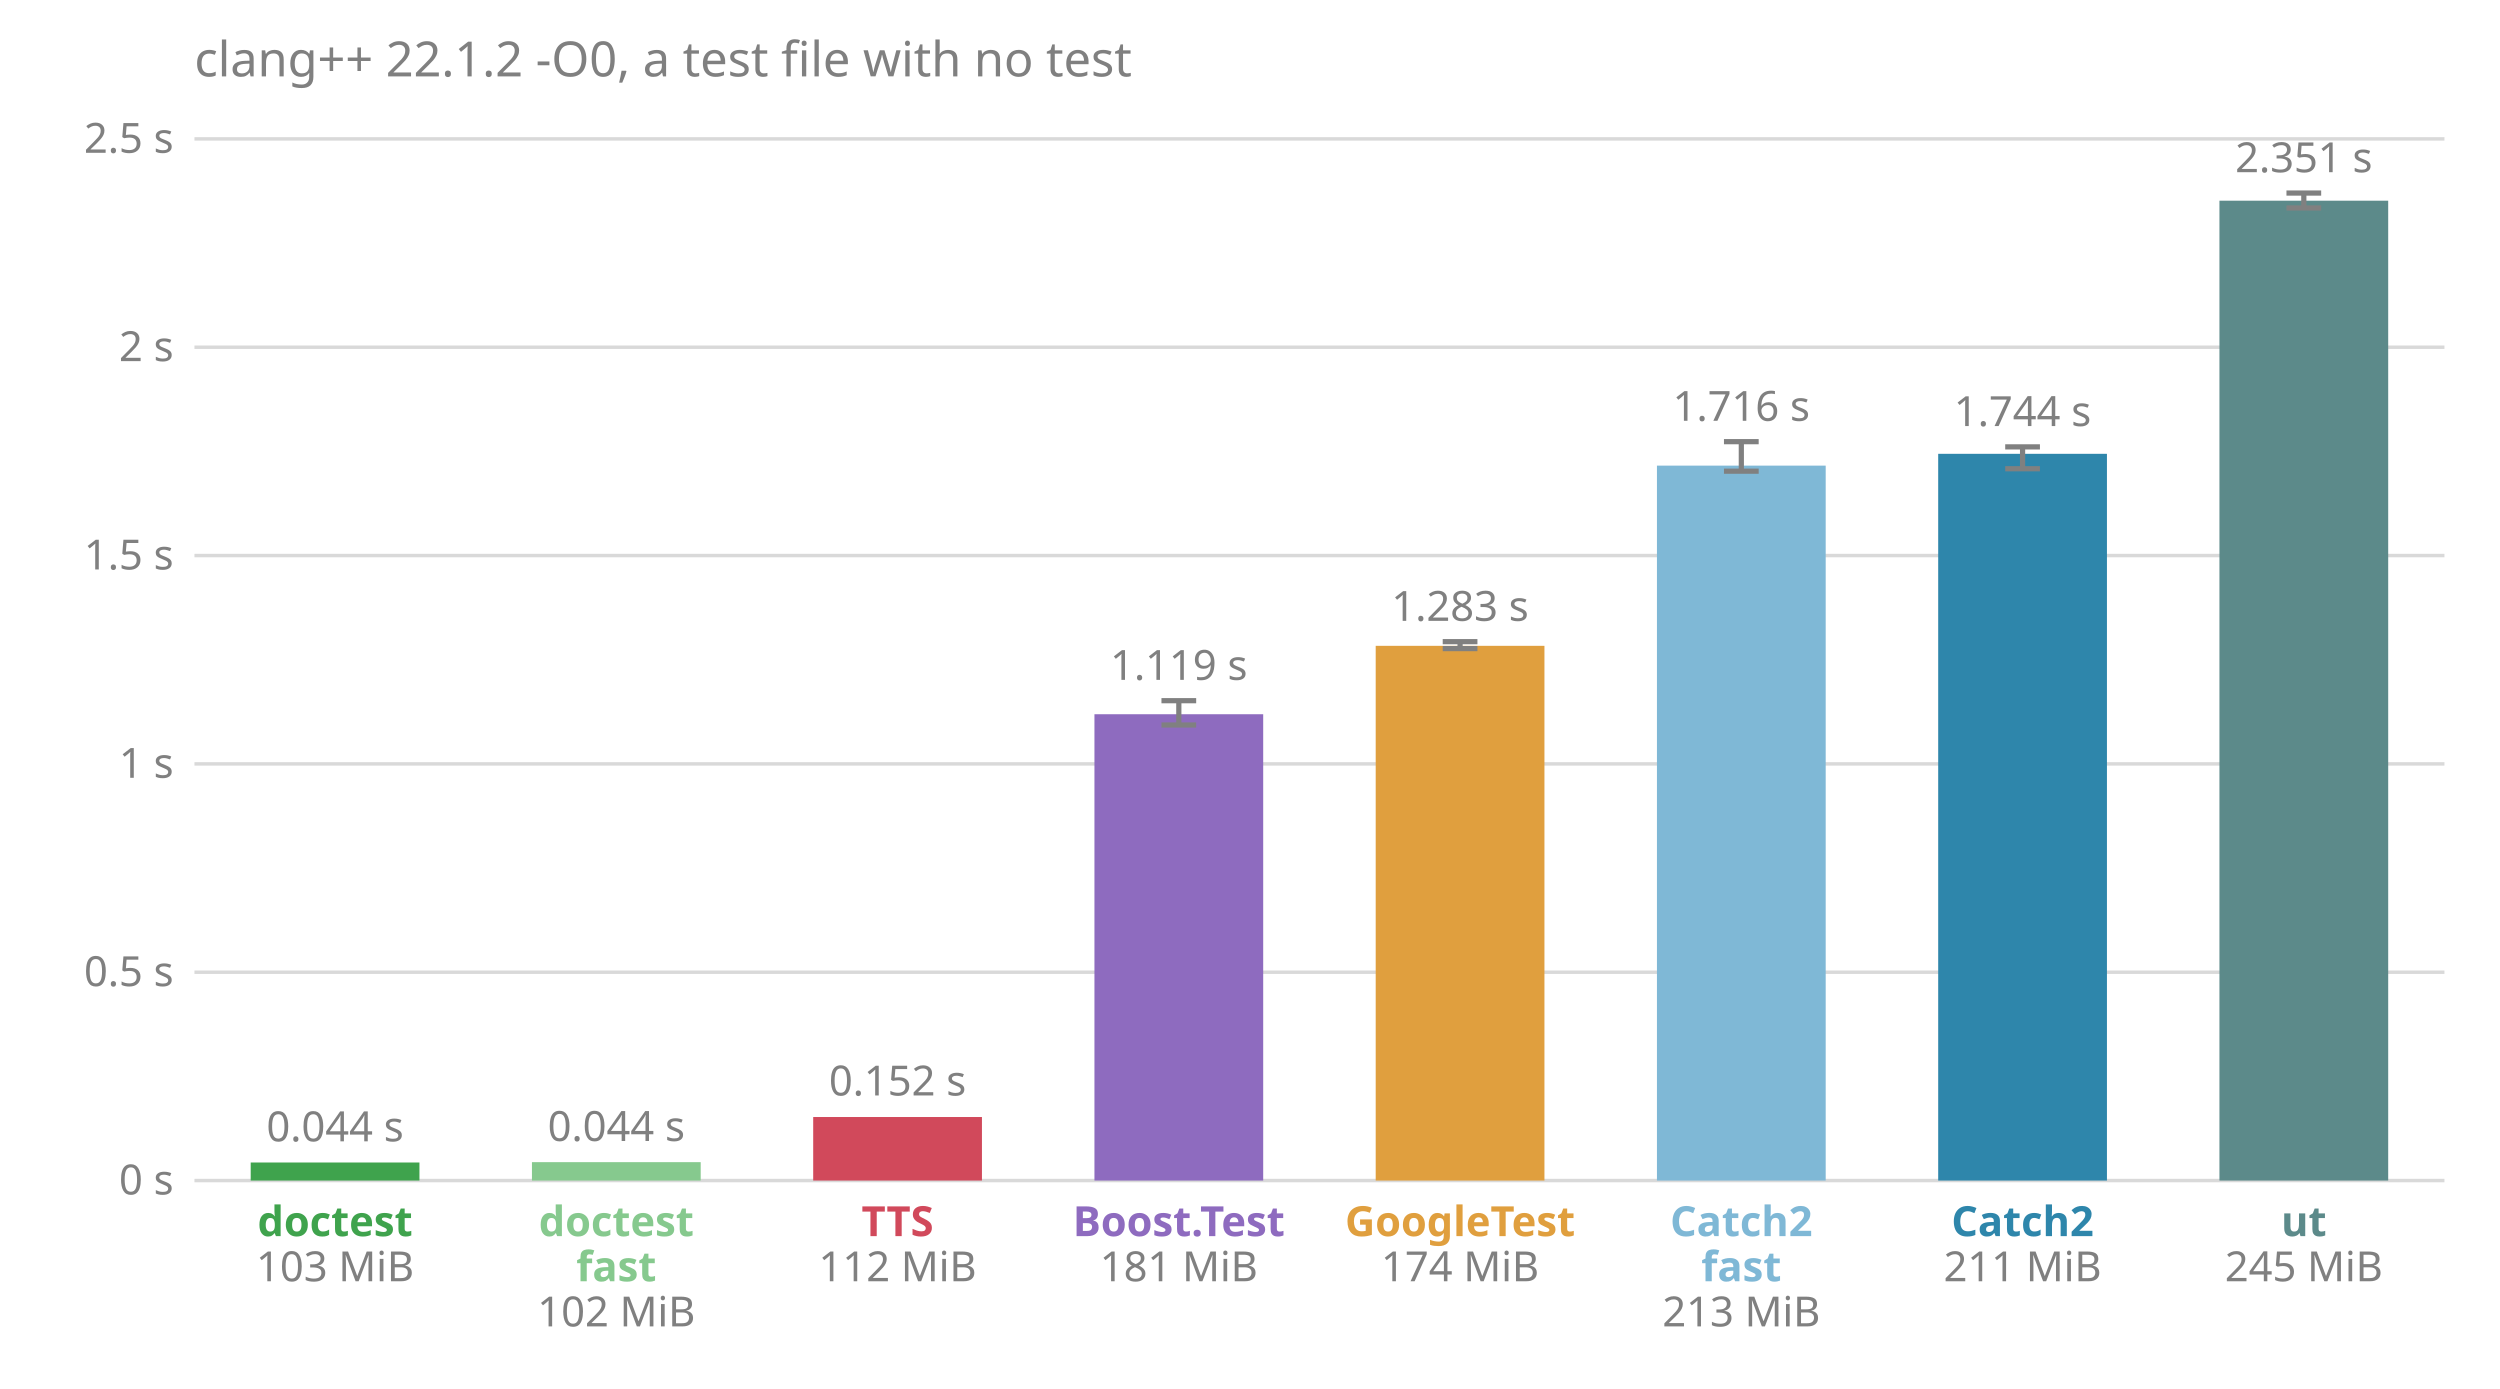
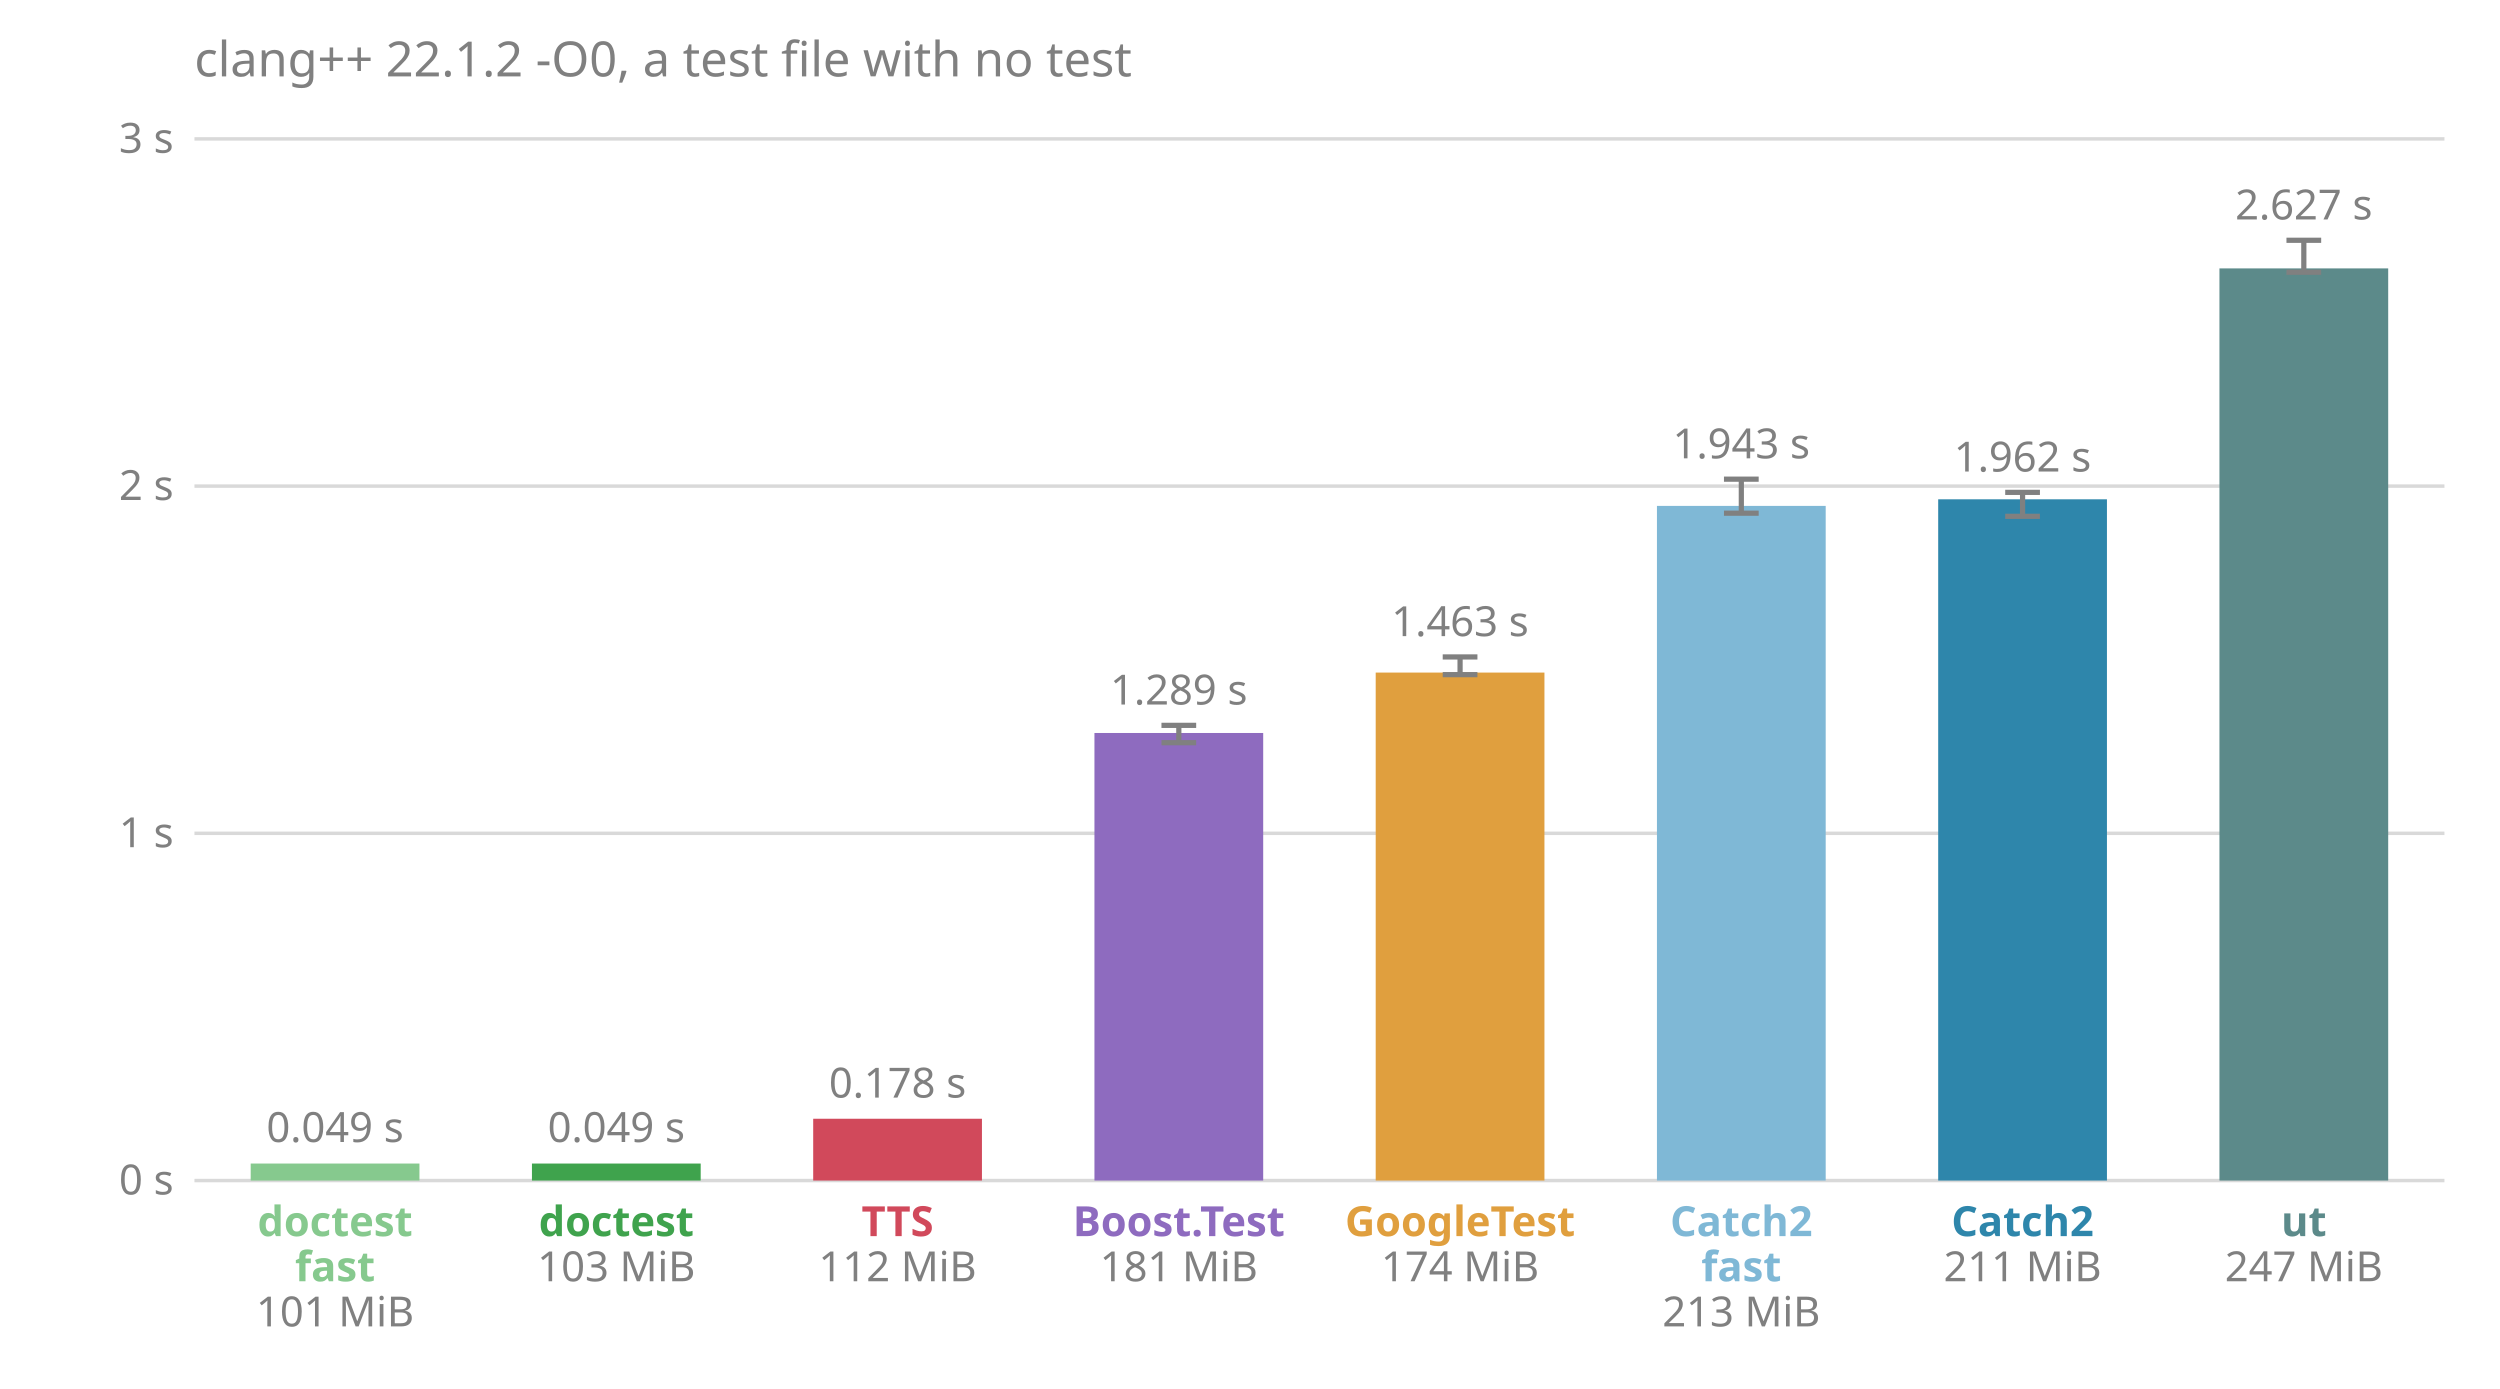
<svg xmlns="http://www.w3.org/2000/svg" viewBox="0 0 720 400" font-family="sans-serif" font-size="12">
  <text x="56.0" y="22.0" fill="#808080" font-size="14">clang++ 22.1.2 -O0, a test file with no test</text>
  <line x1="56.0" x2="704.0" y1="340.0" y2="340.0" stroke="#808080" stroke-opacity="0.3" />
  <text x="50.0" y="344.0" fill="#808080" text-anchor="end">0 s</text>
-   <line x1="56.0" x2="704.0" y1="280.0" y2="280.0" stroke="#808080" stroke-opacity="0.3" />
-   <text x="50.0" y="284.0" fill="#808080" text-anchor="end">0.5 s</text>
-   <line x1="56.0" x2="704.0" y1="220.0" y2="220.0" stroke="#808080" stroke-opacity="0.3" />
-   <text x="50.0" y="224.0" fill="#808080" text-anchor="end">1 s</text>
-   <line x1="56.0" x2="704.0" y1="160.0" y2="160.0" stroke="#808080" stroke-opacity="0.3" />
-   <text x="50.0" y="164.0" fill="#808080" text-anchor="end">1.5 s</text>
-   <line x1="56.0" x2="704.0" y1="100.0" y2="100.0" stroke="#808080" stroke-opacity="0.3" />
-   <text x="50.0" y="104.0" fill="#808080" text-anchor="end">2 s</text>
+   <line x1="56.0" x2="704.0" y1="240.0" y2="240.0" stroke="#808080" stroke-opacity="0.3" />
+   <text x="50.0" y="244.0" fill="#808080" text-anchor="end">1 s</text>
+   <line x1="56.0" x2="704.0" y1="140.0" y2="140.0" stroke="#808080" stroke-opacity="0.3" />
+   <text x="50.0" y="144.0" fill="#808080" text-anchor="end">2 s</text>
  <line x1="56.0" x2="704.0" y1="40.0" y2="40.0" stroke="#808080" stroke-opacity="0.3" />
-   <text x="50.0" y="44.0" fill="#808080" text-anchor="end">2.5 s</text>
-   <rect x="72.2" y="334.8" width="48.6" height="5.2" fill="#3fa34d" />
-   <text x="96.5" y="328.7" fill="#808080" text-anchor="middle">0.044 s</text>
-   <text x="96.5" y="356.0" fill="#3fa34d" font-weight="bold" text-anchor="middle">doctest</text>
-   <text x="96.5" y="369.0" fill="#808080" text-anchor="middle">103 MiB</text>
-   <rect x="153.2" y="334.7" width="48.6" height="5.3" fill="#86c98e" />
-   <text x="177.5" y="328.6" fill="#808080" text-anchor="middle">0.044 s</text>
-   <text x="177.5" y="356.0" fill="#86c98e" font-weight="bold" text-anchor="middle">doctest</text>
-   <text x="177.5" y="369.0" fill="#86c98e" font-weight="bold" text-anchor="middle">fast</text>
-   <text x="177.5" y="382.0" fill="#808080" text-anchor="middle">102 MiB</text>
-   <rect x="234.2" y="321.7" width="48.6" height="18.3" fill="#d1495b" />
-   <text x="258.5" y="315.5" fill="#808080" text-anchor="middle">0.152 s</text>
+   <text x="50.0" y="44.0" fill="#808080" text-anchor="end">3 s</text>
+   <rect x="72.2" y="335.1" width="48.6" height="4.9" fill="#86c98e" />
+   <text x="96.5" y="328.9" fill="#808080" text-anchor="middle">0.049 s</text>
+   <text x="96.5" y="356.0" fill="#86c98e" font-weight="bold" text-anchor="middle">doctest</text>
+   <text x="96.5" y="369.0" fill="#86c98e" font-weight="bold" text-anchor="middle">fast</text>
+   <text x="96.5" y="382.0" fill="#808080" text-anchor="middle">101 MiB</text>
+   <rect x="153.2" y="335.1" width="48.6" height="4.9" fill="#3fa34d" />
+   <text x="177.5" y="328.9" fill="#808080" text-anchor="middle">0.049 s</text>
+   <text x="177.5" y="356.0" fill="#3fa34d" font-weight="bold" text-anchor="middle">doctest</text>
+   <text x="177.5" y="369.0" fill="#808080" text-anchor="middle">103 MiB</text>
+   <rect x="234.2" y="322.2" width="48.6" height="17.8" fill="#d1495b" />
+   <text x="258.5" y="316.1" fill="#808080" text-anchor="middle">0.178 s</text>
  <text x="258.5" y="356.0" fill="#d1495b" font-weight="bold" text-anchor="middle">TTS</text>
  <text x="258.5" y="369.0" fill="#808080" text-anchor="middle">112 MiB</text>
-   <rect x="315.2" y="205.7" width="48.6" height="134.3" fill="#8e6bbf" />
-   <line x1="339.5" x2="339.5" y1="208.8" y2="201.8" stroke="#808080" stroke-width="1.5" />
-   <line x1="334.5" x2="344.5" y1="208.8" y2="208.8" stroke="#808080" stroke-width="1.5" />
-   <line x1="334.5" x2="344.5" y1="201.8" y2="201.8" stroke="#808080" stroke-width="1.5" />
-   <text x="339.5" y="195.8" fill="#808080" text-anchor="middle">1.119 s</text>
+   <rect x="315.2" y="211.1" width="48.6" height="128.9" fill="#8e6bbf" />
+   <line x1="339.5" x2="339.5" y1="213.9" y2="208.9" stroke="#808080" stroke-width="1.5" />
+   <line x1="334.5" x2="344.5" y1="213.9" y2="213.9" stroke="#808080" stroke-width="1.5" />
+   <line x1="334.5" x2="344.5" y1="208.9" y2="208.9" stroke="#808080" stroke-width="1.5" />
+   <text x="339.5" y="202.9" fill="#808080" text-anchor="middle">1.289 s</text>
  <text x="339.5" y="356.0" fill="#8e6bbf" font-weight="bold" text-anchor="middle">Boost.Test</text>
  <text x="339.5" y="369.0" fill="#808080" text-anchor="middle">181 MiB</text>
-   <rect x="396.2" y="186.0" width="48.6" height="154.0" fill="#e09f3e" />
-   <line x1="420.5" x2="420.5" y1="186.8" y2="184.8" stroke="#808080" stroke-width="1.5" />
-   <line x1="415.5" x2="425.5" y1="186.8" y2="186.8" stroke="#808080" stroke-width="1.5" />
-   <line x1="415.5" x2="425.5" y1="184.8" y2="184.8" stroke="#808080" stroke-width="1.5" />
-   <text x="420.5" y="178.8" fill="#808080" text-anchor="middle">1.283 s</text>
+   <rect x="396.2" y="193.7" width="48.6" height="146.3" fill="#e09f3e" />
+   <line x1="420.5" x2="420.5" y1="194.3" y2="189.2" stroke="#808080" stroke-width="1.5" />
+   <line x1="415.5" x2="425.5" y1="194.3" y2="194.3" stroke="#808080" stroke-width="1.5" />
+   <line x1="415.5" x2="425.5" y1="189.2" y2="189.2" stroke="#808080" stroke-width="1.5" />
+   <text x="420.5" y="183.2" fill="#808080" text-anchor="middle">1.463 s</text>
  <text x="420.5" y="356.0" fill="#e09f3e" font-weight="bold" text-anchor="middle">GoogleTest</text>
  <text x="420.5" y="369.0" fill="#808080" text-anchor="middle">174 MiB</text>
-   <rect x="477.2" y="134.1" width="48.6" height="205.9" fill="#7fb8d6" />
-   <line x1="501.5" x2="501.5" y1="135.7" y2="127.2" stroke="#808080" stroke-width="1.5" />
-   <line x1="496.5" x2="506.5" y1="135.7" y2="135.7" stroke="#808080" stroke-width="1.5" />
-   <line x1="496.5" x2="506.5" y1="127.2" y2="127.2" stroke="#808080" stroke-width="1.5" />
-   <text x="501.5" y="121.2" fill="#808080" text-anchor="middle">1.716 s</text>
+   <rect x="477.2" y="145.7" width="48.6" height="194.3" fill="#7fb8d6" />
+   <line x1="501.5" x2="501.5" y1="147.8" y2="138.0" stroke="#808080" stroke-width="1.5" />
+   <line x1="496.5" x2="506.5" y1="147.8" y2="147.8" stroke="#808080" stroke-width="1.5" />
+   <line x1="496.5" x2="506.5" y1="138.0" y2="138.0" stroke="#808080" stroke-width="1.5" />
+   <text x="501.5" y="132.0" fill="#808080" text-anchor="middle">1.943 s</text>
  <text x="501.5" y="356.0" fill="#7fb8d6" font-weight="bold" text-anchor="middle">Catch2</text>
  <text x="501.5" y="369.0" fill="#7fb8d6" font-weight="bold" text-anchor="middle">fast</text>
  <text x="501.5" y="382.0" fill="#808080" text-anchor="middle">213 MiB</text>
-   <rect x="558.2" y="130.7" width="48.6" height="209.3" fill="#2e86ab" />
-   <line x1="582.5" x2="582.5" y1="135.0" y2="128.7" stroke="#808080" stroke-width="1.5" />
-   <line x1="577.5" x2="587.5" y1="135.0" y2="135.0" stroke="#808080" stroke-width="1.5" />
-   <line x1="577.5" x2="587.5" y1="128.7" y2="128.7" stroke="#808080" stroke-width="1.5" />
-   <text x="582.5" y="122.7" fill="#808080" text-anchor="middle">1.744 s</text>
+   <rect x="558.2" y="143.8" width="48.6" height="196.2" fill="#2e86ab" />
+   <line x1="582.5" x2="582.5" y1="148.7" y2="141.8" stroke="#808080" stroke-width="1.5" />
+   <line x1="577.5" x2="587.5" y1="148.7" y2="148.7" stroke="#808080" stroke-width="1.5" />
+   <line x1="577.5" x2="587.5" y1="141.8" y2="141.8" stroke="#808080" stroke-width="1.5" />
+   <text x="582.5" y="135.8" fill="#808080" text-anchor="middle">1.962 s</text>
  <text x="582.5" y="356.0" fill="#2e86ab" font-weight="bold" text-anchor="middle">Catch2</text>
  <text x="582.5" y="369.0" fill="#808080" text-anchor="middle">211 MiB</text>
-   <rect x="639.2" y="57.8" width="48.6" height="282.2" fill="#5c8a8a" />
-   <line x1="663.5" x2="663.5" y1="59.9" y2="55.6" stroke="#808080" stroke-width="1.5" />
-   <line x1="658.5" x2="668.5" y1="59.9" y2="59.9" stroke="#808080" stroke-width="1.5" />
-   <line x1="658.5" x2="668.5" y1="55.6" y2="55.6" stroke="#808080" stroke-width="1.5" />
-   <text x="663.5" y="49.6" fill="#808080" text-anchor="middle">2.351 s</text>
+   <rect x="639.2" y="77.3" width="48.6" height="262.7" fill="#5c8a8a" />
+   <line x1="663.5" x2="663.5" y1="78.4" y2="69.2" stroke="#808080" stroke-width="1.5" />
+   <line x1="658.5" x2="668.5" y1="78.4" y2="78.4" stroke="#808080" stroke-width="1.5" />
+   <line x1="658.5" x2="668.5" y1="69.2" y2="69.2" stroke="#808080" stroke-width="1.5" />
+   <text x="663.5" y="63.2" fill="#808080" text-anchor="middle">2.627 s</text>
  <text x="663.5" y="356.0" fill="#5c8a8a" font-weight="bold" text-anchor="middle">ut</text>
-   <text x="663.5" y="369.0" fill="#808080" text-anchor="middle">245 MiB</text>
+   <text x="663.5" y="369.0" fill="#808080" text-anchor="middle">247 MiB</text>
</svg>
